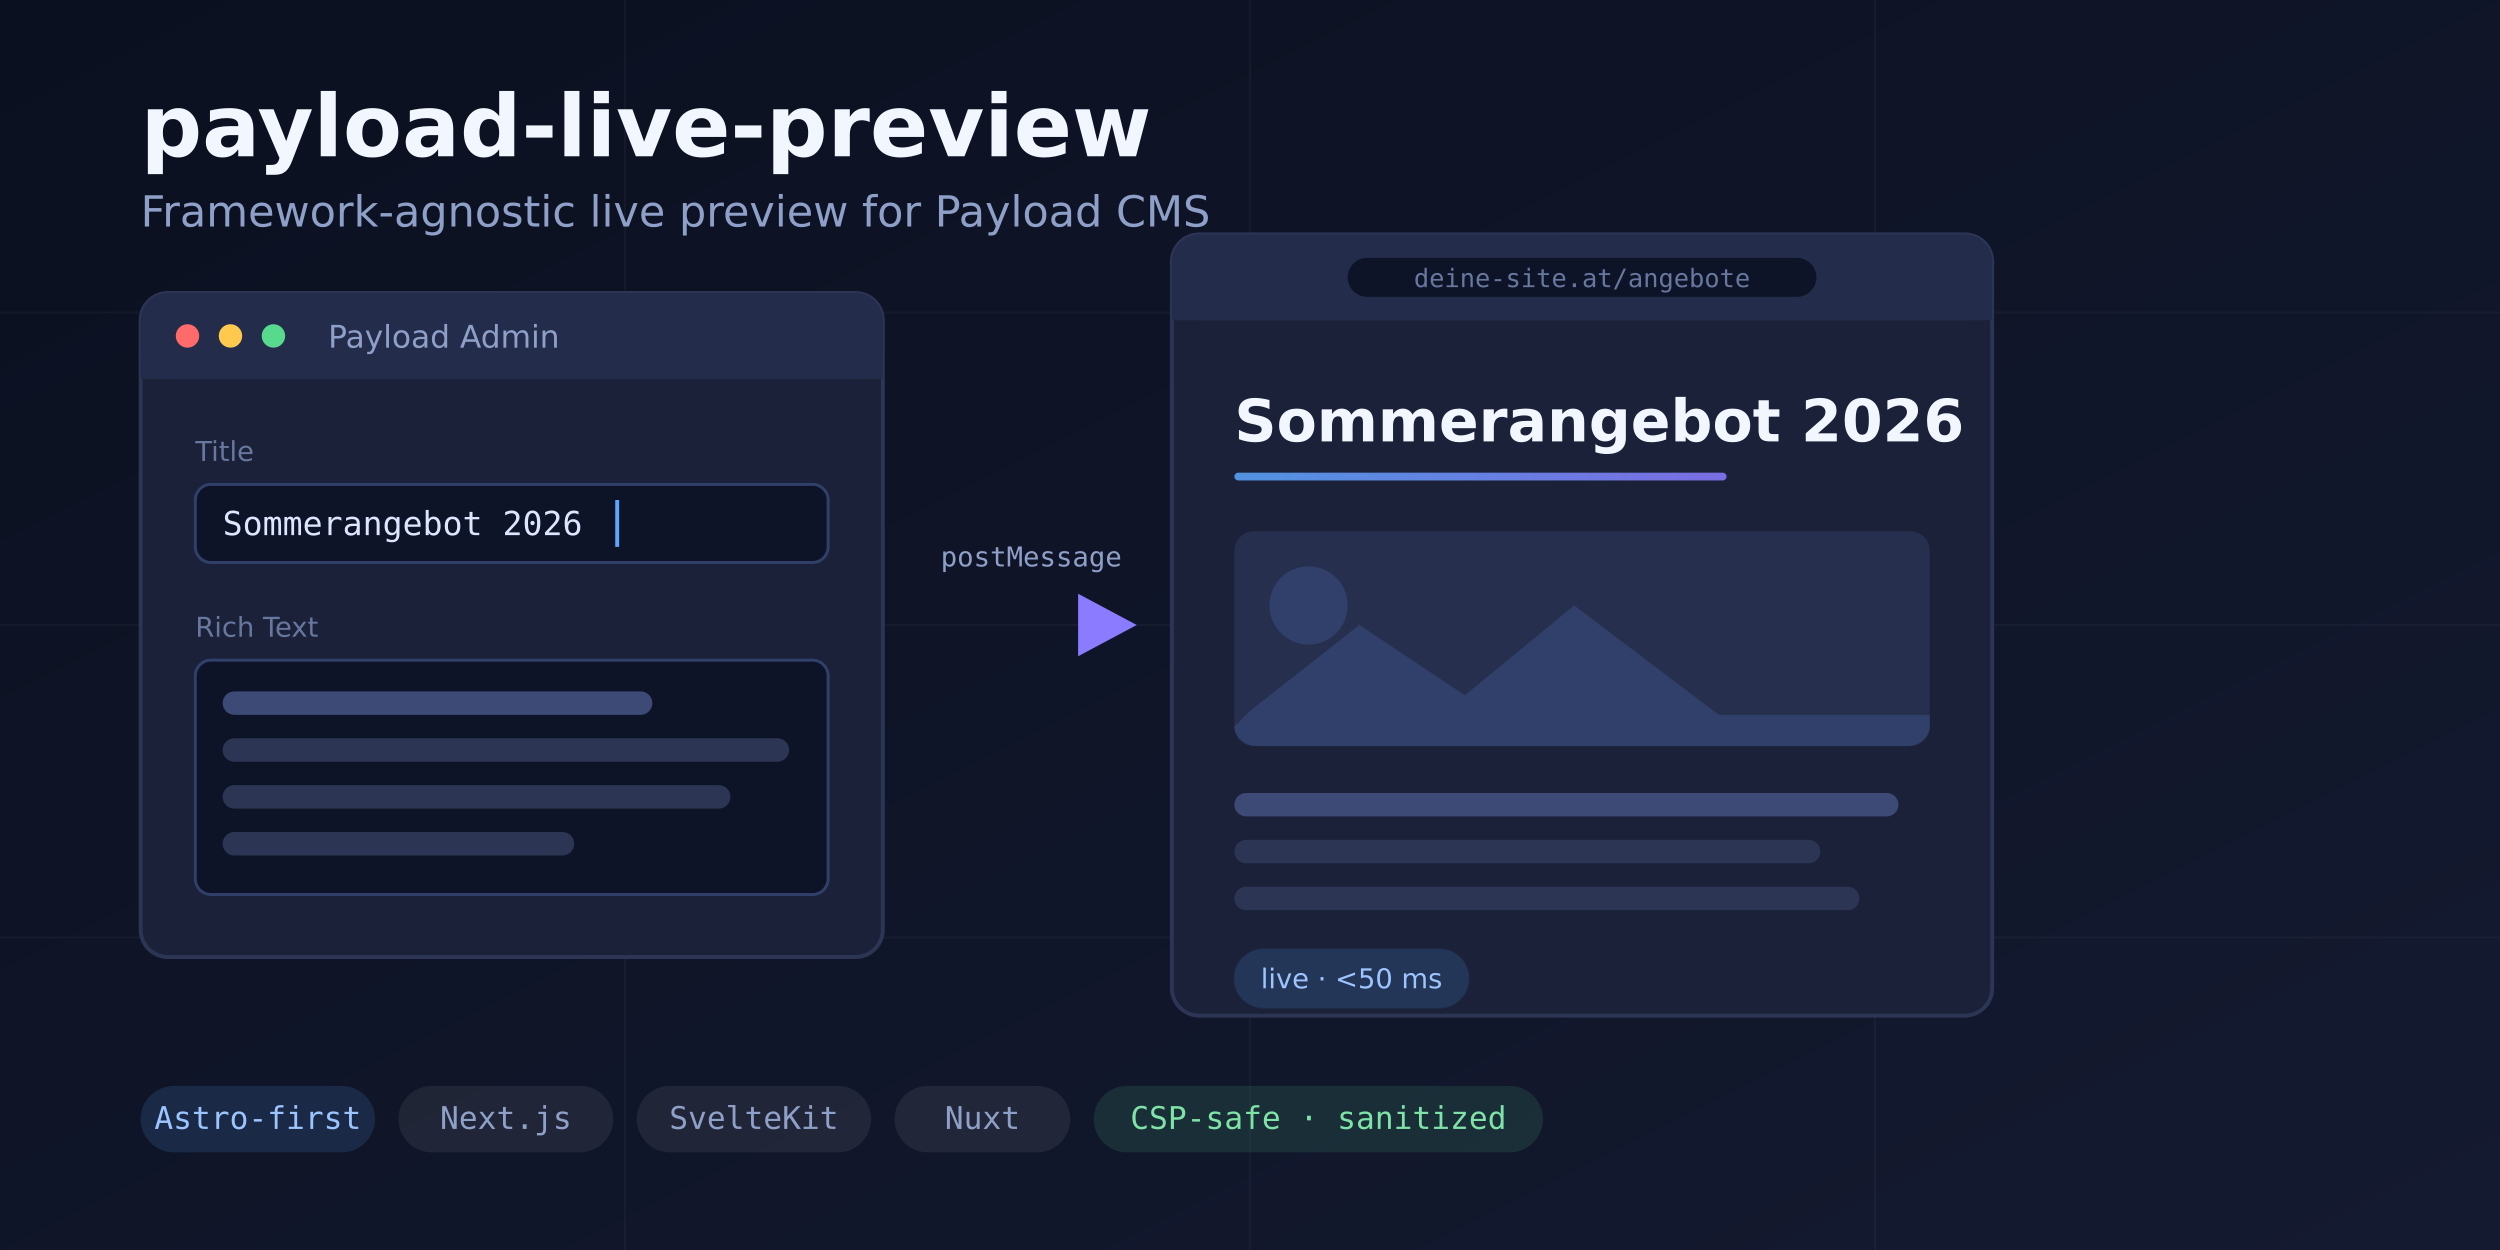
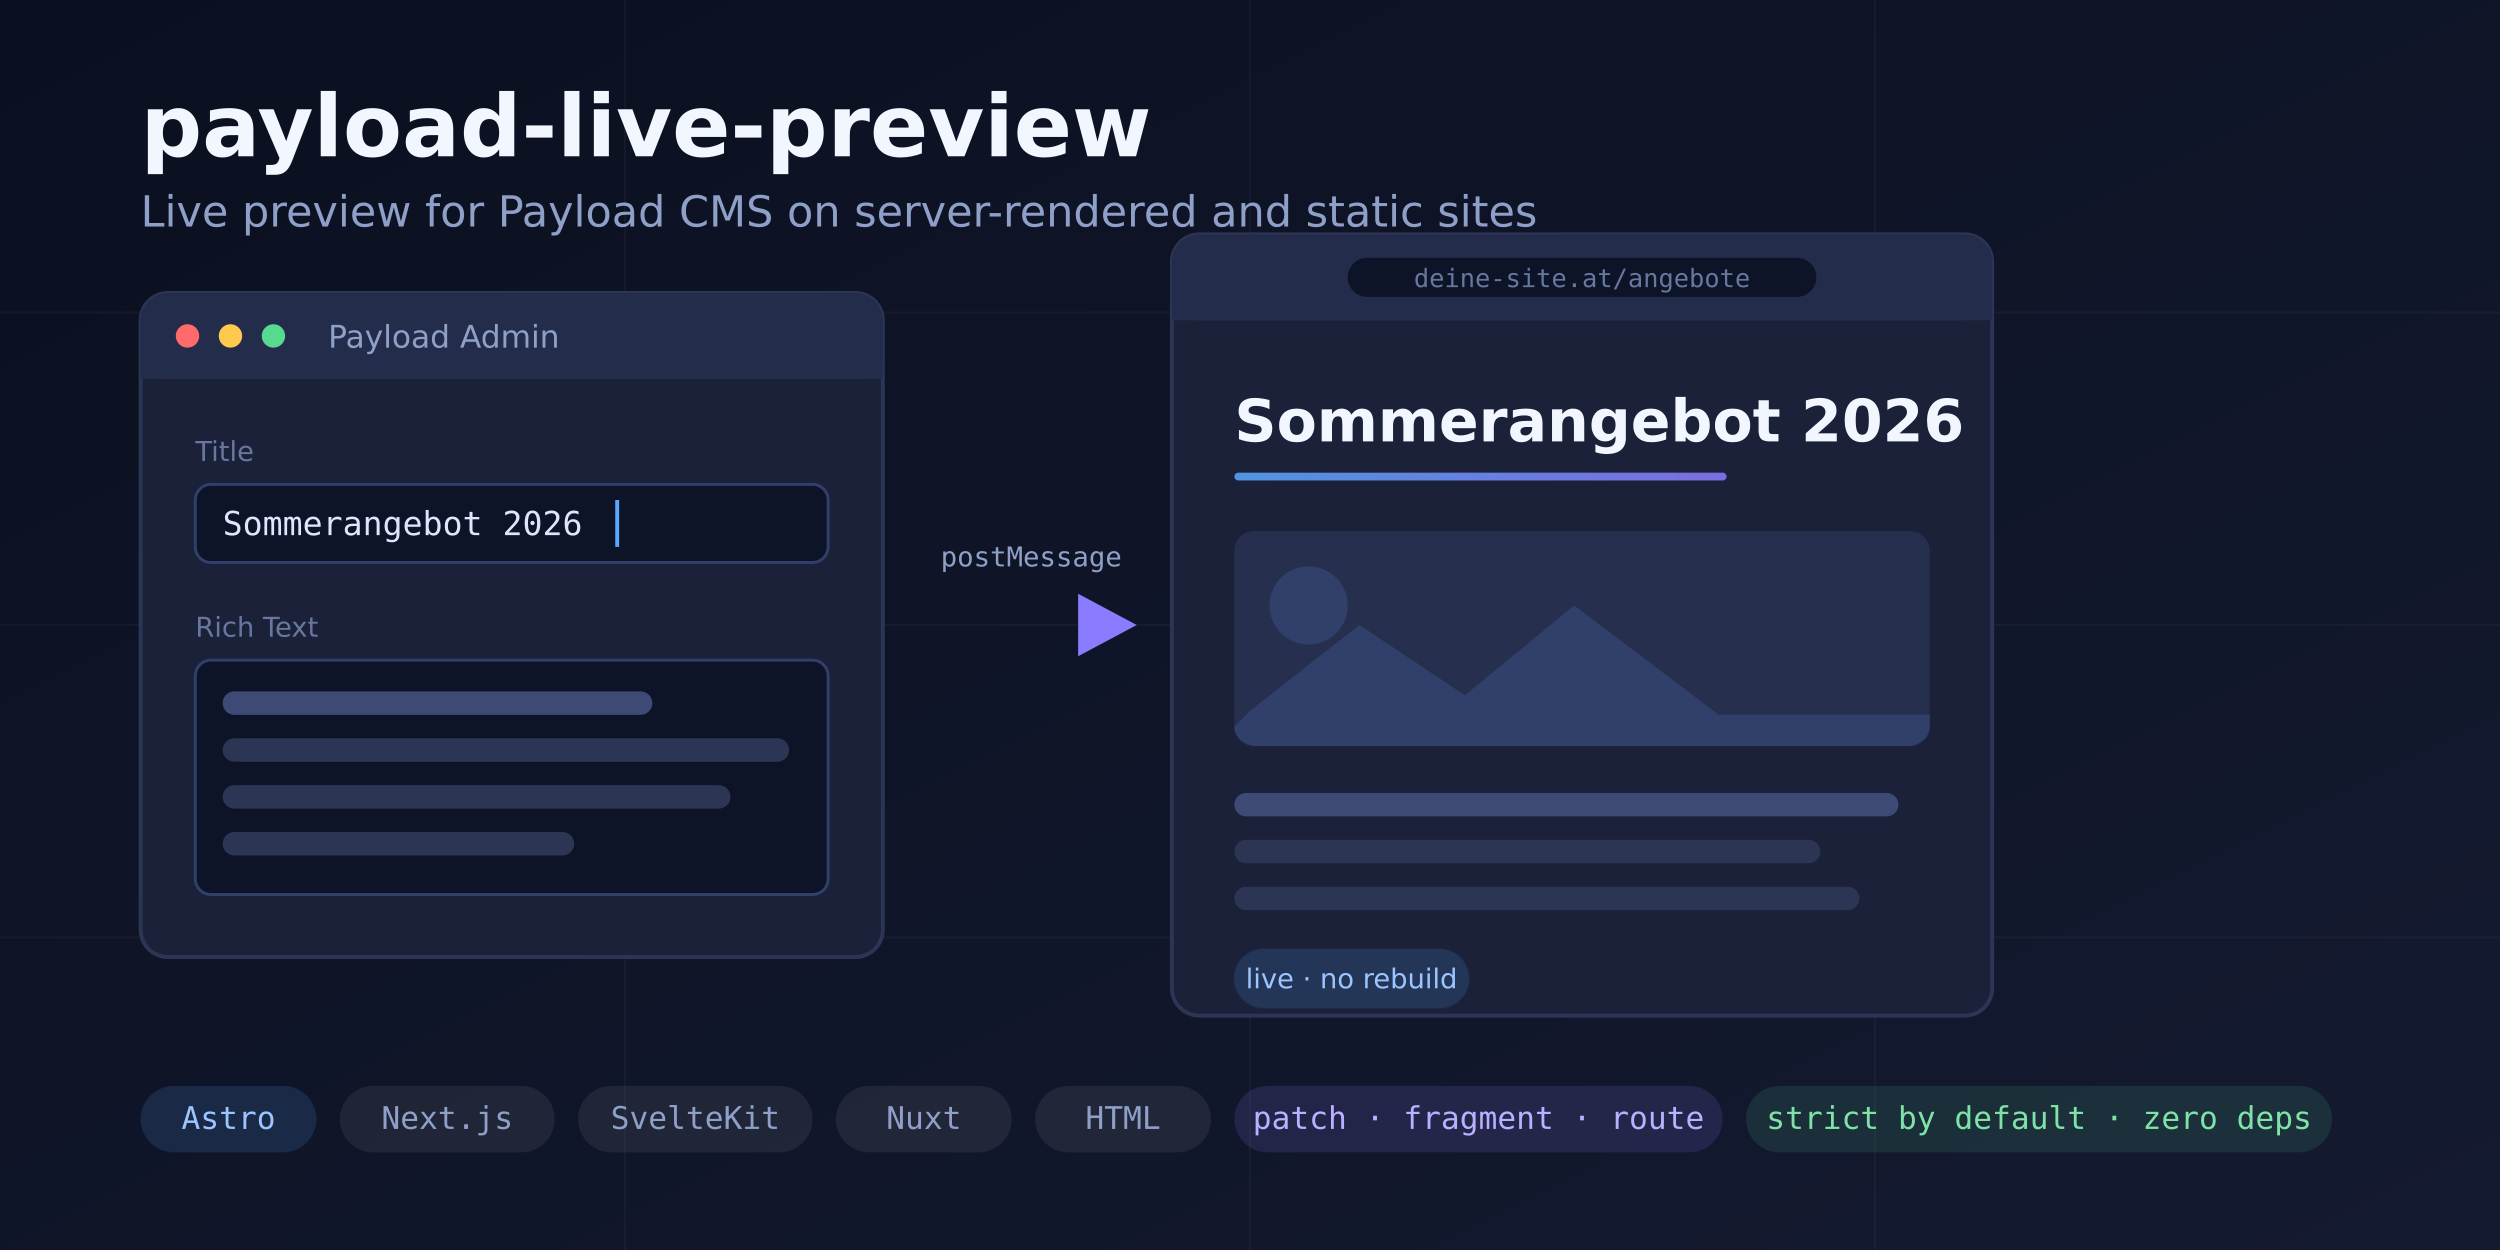
<svg xmlns="http://www.w3.org/2000/svg" width="1280" height="640" viewBox="0 0 1280 640">
  <defs>
    <linearGradient id="bg" x1="0" y1="0" x2="1" y2="1">
      <stop offset="0" stop-color="#0b1020" />
      <stop offset="1" stop-color="#141a30" />
    </linearGradient>
    <linearGradient id="accent" x1="0" y1="0" x2="1" y2="0">
      <stop offset="0" stop-color="#5ba7ff" />
      <stop offset="1" stop-color="#8b7bff" />
    </linearGradient>
  </defs>
  <rect width="1280" height="640" fill="url(#bg)" />
  <g stroke="#ffffff" stroke-opacity="0.035">
    <path d="M0 160 H1280 M0 320 H1280 M0 480 H1280" />
    <path d="M320 0 V640 M640 0 V640 M960 0 V640" />
  </g>
  <g transform="translate(72,150)">
    <rect x="0" y="0" width="380" height="340" rx="14" fill="#1a2138" stroke="#2c3654" stroke-width="2" />
    <rect x="0" y="0" width="380" height="44" rx="14" fill="#232c4a" />
    <rect x="0" y="30" width="380" height="14" fill="#232c4a" />
    <circle cx="24" cy="22" r="6" fill="#ff6b6b" />
    <circle cx="46" cy="22" r="6" fill="#ffc94d" />
    <circle cx="68" cy="22" r="6" fill="#57d98e" />
    <text x="96" y="28" font-family="DejaVu Sans, sans-serif" font-size="16" fill="#8fa0c8">Payload Admin</text>
    <text x="28" y="86" font-family="DejaVu Sans, sans-serif" font-size="14" fill="#68779e">Title</text>
    <rect x="28" y="98" width="324" height="40" rx="8" fill="#0e1428" stroke="#31406b" stroke-width="1.5" />
    <text x="42" y="124" font-family="DejaVu Sans Mono, monospace" font-size="17" fill="#dce6ff">Sommerangebot 2026</text>
    <rect x="243" y="106" width="2" height="24" fill="#5ba7ff">
      <animate attributeName="opacity" values="1;0;1" dur="1s" repeatCount="indefinite" />
    </rect>
    <text x="28" y="176" font-family="DejaVu Sans, sans-serif" font-size="14" fill="#68779e">Rich Text</text>
    <rect x="28" y="188" width="324" height="120" rx="8" fill="#0e1428" stroke="#31406b" stroke-width="1.5" />
    <rect x="42" y="204" width="220" height="12" rx="6" fill="#3d4a75" />
    <rect x="42" y="228" width="290" height="12" rx="6" fill="#2c3654" />
    <rect x="42" y="252" width="260" height="12" rx="6" fill="#2c3654" />
    <rect x="42" y="276" width="180" height="12" rx="6" fill="#2c3654" />
  </g>
  <g transform="translate(470,300)">
    <path d="M4 20 H86" stroke="url(#accent)" stroke-width="7" stroke-linecap="round" />
    <path d="M82 4 L112 20 L82 36 Z" fill="#8b7bff" />
    <text x="58" y="-10" text-anchor="middle" font-family="DejaVu Sans Mono, monospace" font-size="14" fill="#8fa0c8">postMessage</text>
  </g>
  <g transform="translate(600,120)">
    <rect x="0" y="0" width="420" height="400" rx="14" fill="#1a2138" stroke="#2c3654" stroke-width="2" />
    <rect x="0" y="0" width="420" height="44" rx="14" fill="#232c4a" />
    <rect x="0" y="30" width="420" height="14" fill="#232c4a" />
    <rect x="90" y="12" width="240" height="20" rx="10" fill="#0e1428" />
    <text x="210" y="27" text-anchor="middle" font-family="DejaVu Sans Mono, monospace" font-size="13" fill="#68779e">deine-site.at/angebote</text>
    <text x="32" y="106" font-family="DejaVu Sans, sans-serif" font-weight="bold" font-size="30" fill="#f2f6ff">Sommerangebot 2026</text>
    <rect x="32" y="122" width="252" height="4" rx="2" fill="url(#accent)" opacity="0.85" />
    <rect x="32" y="152" width="356" height="110" rx="10" fill="#26304e" />
    <circle cx="70" cy="190" r="20" fill="#31406b" />
    <path d="M40 244 L96 200 L150 236 L206 190 L280 246 L388 246 L388 252 C388 258 382 262 376 262 L44 262 C38 262 32 258 32 252 Z" fill="#31406b" />
    <rect x="32" y="286" width="340" height="12" rx="6" fill="#3d4a75" />
    <rect x="32" y="310" width="300" height="12" rx="6" fill="#2c3654" />
    <rect x="32" y="334" width="320" height="12" rx="6" fill="#2c3654" />
    <g transform="translate(32,366)">
      <rect width="120" height="30" rx="15" fill="#5ba7ff" opacity="0.16" stroke="#5ba7ff" stroke-opacity="0.5" />
-       <text x="60" y="20" text-anchor="middle" font-family="DejaVu Sans, sans-serif" font-size="14" fill="#9cc4ff">live · &lt;50 ms</text>
+       <text x="60" y="20" text-anchor="middle" font-family="DejaVu Sans, sans-serif" font-size="14" fill="#9cc4ff">live · no rebuild</text>
    </g>
  </g>
  <text x="72" y="80" font-family="DejaVu Sans, sans-serif" font-weight="bold" font-size="44" fill="#f2f6ff">payload-live-preview</text>
-   <text x="72" y="116" font-family="DejaVu Sans, sans-serif" font-size="22" fill="#8fa0c8">Framework-agnostic live preview for Payload CMS</text>
+   <text x="72" y="116" font-family="DejaVu Sans, sans-serif" font-size="22" fill="#8fa0c8">Live preview for Payload CMS on server-rendered and static sites</text>
  <g font-family="DejaVu Sans Mono, monospace" font-size="16">
    <g transform="translate(72,556)">
-       <rect width="120" height="34" rx="17" fill="#5ba7ff" opacity="0.14" />
-       <text x="60" y="22" text-anchor="middle" fill="#9cc4ff">Astro-first</text>
+       <rect width="90" height="34" rx="17" fill="#5ba7ff" opacity="0.14" />
+       <text x="45" y="22" text-anchor="middle" fill="#9cc4ff">Astro</text>
    </g>
-     <g transform="translate(204,556)">
+     <g transform="translate(174,556)">
      <rect width="110" height="34" rx="17" fill="#ffffff" opacity="0.07" />
      <text x="55" y="22" text-anchor="middle" fill="#8fa0c8">Next.js</text>
    </g>
-     <g transform="translate(326,556)">
+     <g transform="translate(296,556)">
      <rect width="120" height="34" rx="17" fill="#ffffff" opacity="0.07" />
      <text x="60" y="22" text-anchor="middle" fill="#8fa0c8">SvelteKit</text>
    </g>
-     <g transform="translate(458,556)">
+     <g transform="translate(428,556)">
      <rect width="90" height="34" rx="17" fill="#ffffff" opacity="0.07" />
      <text x="45" y="22" text-anchor="middle" fill="#8fa0c8">Nuxt</text>
    </g>
-     <g transform="translate(560,556)">
-       <rect width="230" height="34" rx="17" fill="#57d98e" opacity="0.12" />
-       <text x="115" y="22" text-anchor="middle" fill="#7fe3a8">CSP-safe · sanitized</text>
+     <g transform="translate(530,556)">
+       <rect width="90" height="34" rx="17" fill="#ffffff" opacity="0.07" />
+       <text x="45" y="22" text-anchor="middle" fill="#8fa0c8">HTML</text>
+     </g>
+     <g transform="translate(632,556)">
+       <rect width="250" height="34" rx="17" fill="#8b7bff" opacity="0.14" />
+       <text x="125" y="22" text-anchor="middle" fill="#b9b0ff">patch · fragment · route</text>
+     </g>
+     <g transform="translate(894,556)">
+       <rect width="300" height="34" rx="17" fill="#57d98e" opacity="0.12" />
+       <text x="150" y="22" text-anchor="middle" fill="#7fe3a8">strict by default · zero deps</text>
    </g>
  </g>
</svg>
